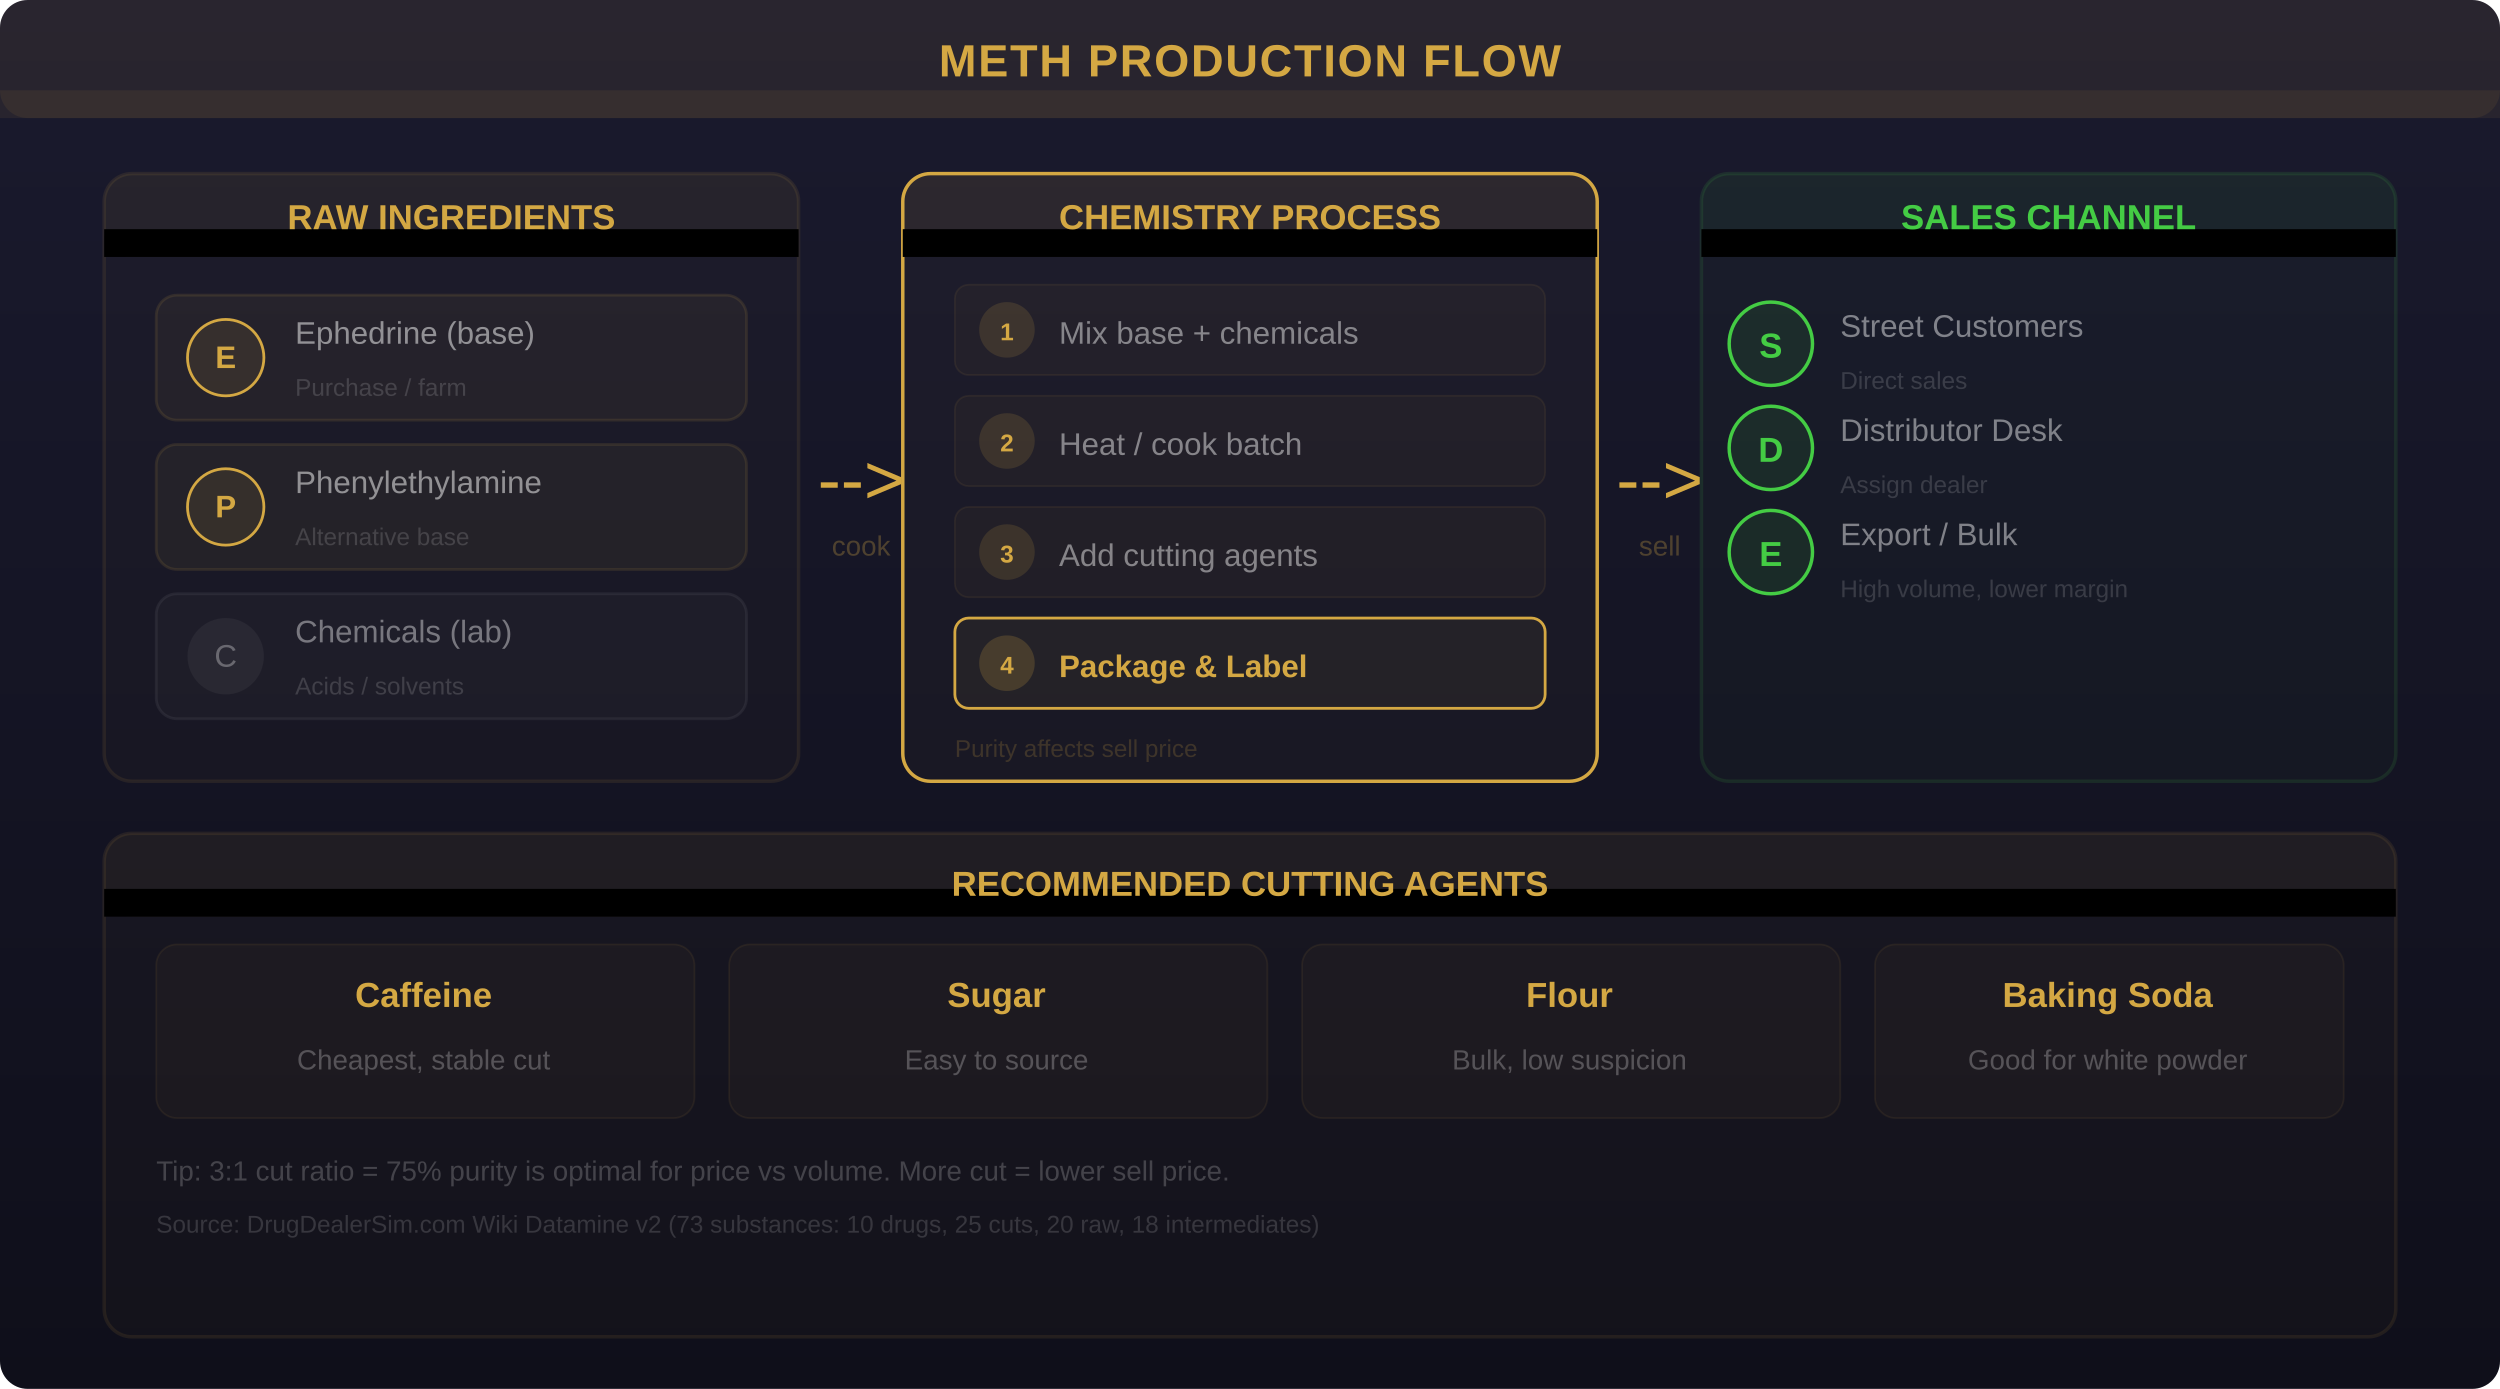
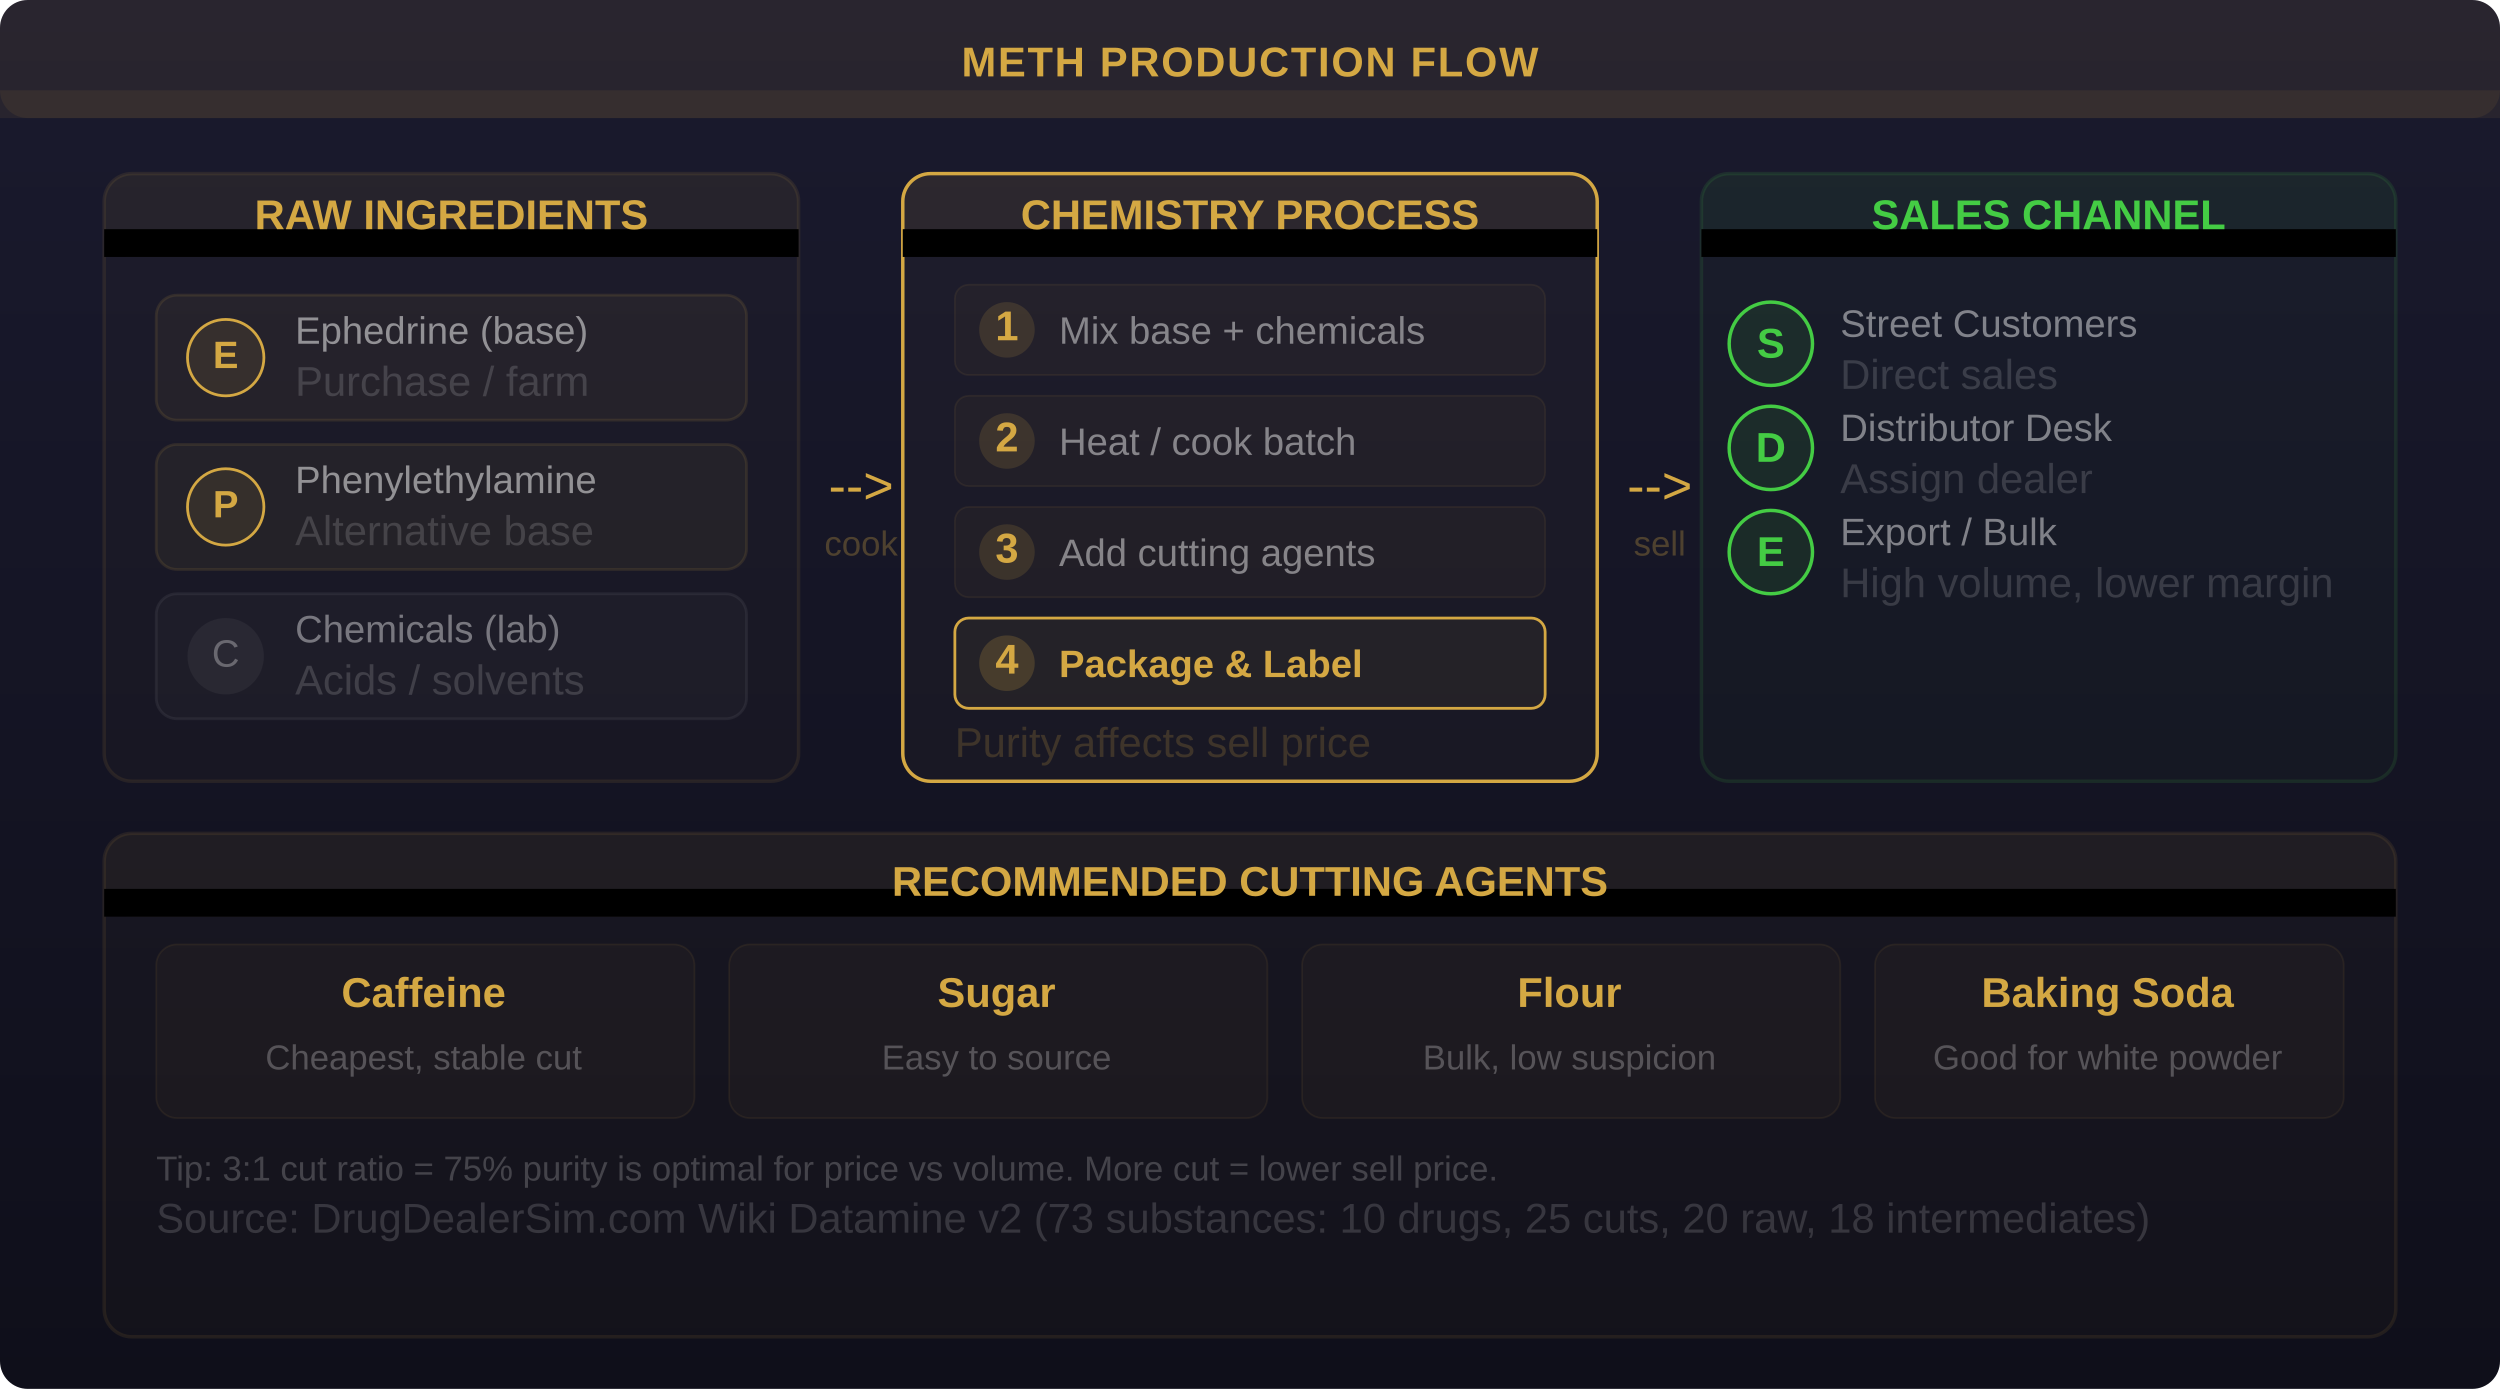
<svg xmlns="http://www.w3.org/2000/svg" viewBox="0 0 720 400" width="720" height="400">
  <defs>
    <linearGradient id="bg" x1="0" y1="0" x2="0" y2="1">
      <stop offset="0%" stop-color="#1a1a2e" />
      <stop offset="100%" stop-color="#0f0f1a" />
    </linearGradient>
  </defs>
  <rect width="720" height="400" fill="url(#bg)" rx="8" />
  <rect x="0" y="0" width="720" height="34" fill="rgba(212,168,67,0.08)" rx="8" />
  <rect x="0" y="26" width="720" height="8" fill="rgba(212,168,67,0.08)" />
-   <text x="360" y="22" text-anchor="middle" fill="#d4a843" font-family="'Segoe UI',Arial,sans-serif" font-size="13" font-weight="bold" letter-spacing="0.5">METH PRODUCTION FLOW</text>
+   <text x="360" y="22" text-anchor="middle" fill="#d4a843" font-family="'Segoe UI',Arial,sans-serif" font-size="12" font-weight="bold" letter-spacing="0.5">METH PRODUCTION FLOW</text>
  <rect x="30" y="50" width="200" height="175" rx="8" fill="rgba(212,168,67,0.02)" stroke="rgba(212,168,67,0.1)" stroke-width="1" />
  <rect x="30" y="50" width="200" height="24" rx="8" fill="rgba(212,168,67,0.06)" />
  <rect x="30" y="66" width="200" height="8" />
-   <text x="130" y="66" text-anchor="middle" fill="#d4a843" font-family="Arial,sans-serif" font-size="10" font-weight="bold">RAW INGREDIENTS</text>
+   <text x="130" y="66" text-anchor="middle" fill="#d4a843" font-family="Arial,sans-serif" font-size="12" font-weight="bold">RAW INGREDIENTS</text>
  <rect x="45" y="85" width="170" height="36" rx="6" fill="rgba(212,168,67,0.06)" stroke="rgba(212,168,67,0.12)" stroke-width="0.8" />
  <circle cx="65" cy="103" r="11" fill="rgba(212,168,67,0.1)" stroke="#d4a843" stroke-width="0.8" />
-   <text x="65" y="106" text-anchor="middle" fill="#d4a843" font-family="Arial,sans-serif" font-size="9" font-weight="bold">E</text>
-   <text x="85" y="99" fill="rgba(255,255,255,0.5)" font-family="Arial,sans-serif" font-size="9">Ephedrine (base)</text>
-   <text x="85" y="114" fill="rgba(255,255,255,0.15)" font-family="Arial,sans-serif" font-size="7">Purchase / farm</text>
+   <text x="65" y="106" text-anchor="middle" fill="#d4a843" font-family="Arial,sans-serif" font-size="11" font-weight="bold">E</text>
+   <text x="85" y="99" fill="rgba(255,255,255,0.5)" font-family="Arial,sans-serif" font-size="11">Ephedrine (base)</text>
+   <text x="85" y="114" fill="rgba(255,255,255,0.15)" font-family="Arial,sans-serif" font-size="12">Purchase / farm</text>
  <rect x="45" y="128" width="170" height="36" rx="6" fill="rgba(212,168,67,0.06)" stroke="rgba(212,168,67,0.12)" stroke-width="0.8" />
  <circle cx="65" cy="146" r="11" fill="rgba(212,168,67,0.1)" stroke="#d4a843" stroke-width="0.8" />
-   <text x="65" y="149" text-anchor="middle" fill="#d4a843" font-family="Arial,sans-serif" font-size="9" font-weight="bold">P</text>
-   <text x="85" y="142" fill="rgba(255,255,255,0.5)" font-family="Arial,sans-serif" font-size="9">Phenylethylamine</text>
-   <text x="85" y="157" fill="rgba(255,255,255,0.15)" font-family="Arial,sans-serif" font-size="7">Alternative base</text>
+   <text x="65" y="149" text-anchor="middle" fill="#d4a843" font-family="Arial,sans-serif" font-size="11" font-weight="bold">P</text>
+   <text x="85" y="142" fill="rgba(255,255,255,0.5)" font-family="Arial,sans-serif" font-size="11">Phenylethylamine</text>
+   <text x="85" y="157" fill="rgba(255,255,255,0.15)" font-family="Arial,sans-serif" font-size="12">Alternative base</text>
  <rect x="45" y="171" width="170" height="36" rx="6" fill="rgba(255,255,255,0.02)" stroke="rgba(255,255,255,0.06)" stroke-width="0.8" />
  <circle cx="65" cy="189" r="11" fill="rgba(255,255,255,0.05)" />
-   <text x="65" y="192" text-anchor="middle" fill="rgba(255,255,255,0.3)" font-family="Arial,sans-serif" font-size="9">C</text>
-   <text x="85" y="185" fill="rgba(255,255,255,0.4)" font-family="Arial,sans-serif" font-size="9">Chemicals (lab)</text>
-   <text x="85" y="200" fill="rgba(255,255,255,0.15)" font-family="Arial,sans-serif" font-size="7">Acids / solvents</text>
-   <text x="248" y="145" text-anchor="middle" fill="#d4a843" font-family="Arial,sans-serif" font-size="20">--&gt;</text>
-   <text x="248" y="160" text-anchor="middle" fill="rgba(212,168,67,0.3)" font-family="Arial,sans-serif" font-size="8">cook</text>
+   <text x="65" y="192" text-anchor="middle" fill="rgba(255,255,255,0.3)" font-family="Arial,sans-serif" font-size="11">C</text>
+   <text x="85" y="185" fill="rgba(255,255,255,0.4)" font-family="Arial,sans-serif" font-size="11">Chemicals (lab)</text>
+   <text x="85" y="200" fill="rgba(255,255,255,0.15)" font-family="Arial,sans-serif" font-size="12">Acids / solvents</text>
+   <text x="248" y="145" text-anchor="middle" fill="#d4a843" font-family="Arial,sans-serif" font-size="15">--&gt;</text>
+   <text x="248" y="160" text-anchor="middle" fill="rgba(212,168,67,0.3)" font-family="Arial,sans-serif" font-size="10">cook</text>
  <rect x="260" y="50" width="200" height="175" rx="8" fill="rgba(212,168,67,0.03)" stroke="#d4a843" stroke-width="1" />
  <rect x="260" y="50" width="200" height="24" rx="8" fill="rgba(212,168,67,0.08)" />
  <rect x="260" y="66" width="200" height="8" />
-   <text x="360" y="66" text-anchor="middle" fill="#d4a843" font-family="Arial,sans-serif" font-size="10" font-weight="bold">CHEMISTRY PROCESS</text>
+   <text x="360" y="66" text-anchor="middle" fill="#d4a843" font-family="Arial,sans-serif" font-size="12" font-weight="bold">CHEMISTRY PROCESS</text>
  <rect x="275" y="82" width="170" height="26" rx="4" fill="rgba(212,168,67,0.04)" stroke="rgba(212,168,67,0.08)" stroke-width="0.5" />
  <circle cx="290" cy="95" r="8" fill="rgba(212,168,67,0.15)" />
-   <text x="290" y="98" text-anchor="middle" fill="#d4a843" font-family="Arial,sans-serif" font-size="7" font-weight="bold">1</text>
-   <text x="305" y="99" fill="rgba(255,255,255,0.45)" font-family="Arial,sans-serif" font-size="9">Mix base + chemicals</text>
+   <text x="290" y="98" text-anchor="middle" fill="#d4a843" font-family="Arial,sans-serif" font-size="12" font-weight="bold">1</text>
+   <text x="305" y="99" fill="rgba(255,255,255,0.45)" font-family="Arial,sans-serif" font-size="11">Mix base + chemicals</text>
  <rect x="275" y="114" width="170" height="26" rx="4" fill="rgba(212,168,67,0.04)" stroke="rgba(212,168,67,0.08)" stroke-width="0.5" />
  <circle cx="290" cy="127" r="8" fill="rgba(212,168,67,0.15)" />
-   <text x="290" y="130" text-anchor="middle" fill="#d4a843" font-family="Arial,sans-serif" font-size="7" font-weight="bold">2</text>
-   <text x="305" y="131" fill="rgba(255,255,255,0.45)" font-family="Arial,sans-serif" font-size="9">Heat / cook batch</text>
+   <text x="290" y="130" text-anchor="middle" fill="#d4a843" font-family="Arial,sans-serif" font-size="12" font-weight="bold">2</text>
+   <text x="305" y="131" fill="rgba(255,255,255,0.45)" font-family="Arial,sans-serif" font-size="11">Heat / cook batch</text>
  <rect x="275" y="146" width="170" height="26" rx="4" fill="rgba(212,168,67,0.04)" stroke="rgba(212,168,67,0.08)" stroke-width="0.5" />
  <circle cx="290" cy="159" r="8" fill="rgba(212,168,67,0.15)" />
-   <text x="290" y="162" text-anchor="middle" fill="#d4a843" font-family="Arial,sans-serif" font-size="7" font-weight="bold">3</text>
-   <text x="305" y="163" fill="rgba(255,255,255,0.45)" font-family="Arial,sans-serif" font-size="9">Add cutting agents</text>
+   <text x="290" y="162" text-anchor="middle" fill="#d4a843" font-family="Arial,sans-serif" font-size="12" font-weight="bold">3</text>
+   <text x="305" y="163" fill="rgba(255,255,255,0.45)" font-family="Arial,sans-serif" font-size="11">Add cutting agents</text>
  <rect x="275" y="178" width="170" height="26" rx="4" fill="rgba(212,168,67,0.06)" stroke="#d4a843" stroke-width="0.8" />
  <circle cx="290" cy="191" r="8" fill="rgba(212,168,67,0.2)" />
-   <text x="290" y="194" text-anchor="middle" fill="#d4a843" font-family="Arial,sans-serif" font-size="7" font-weight="bold">4</text>
-   <text x="305" y="195" fill="#d4a843" font-family="Arial,sans-serif" font-size="9" font-weight="bold">Package &amp; Label</text>
-   <text x="275" y="218" fill="rgba(212,168,67,0.2)" font-family="Arial,sans-serif" font-size="7">Purity affects sell price</text>
-   <text x="478" y="145" text-anchor="middle" fill="#d4a843" font-family="Arial,sans-serif" font-size="20">--&gt;</text>
-   <text x="478" y="160" text-anchor="middle" fill="rgba(212,168,67,0.3)" font-family="Arial,sans-serif" font-size="8">sell</text>
+   <text x="290" y="194" text-anchor="middle" fill="#d4a843" font-family="Arial,sans-serif" font-size="12" font-weight="bold">4</text>
+   <text x="305" y="195" fill="#d4a843" font-family="Arial,sans-serif" font-size="11" font-weight="bold">Package &amp; Label</text>
+   <text x="275" y="218" fill="rgba(212,168,67,0.2)" font-family="Arial,sans-serif" font-size="12">Purity affects sell price</text>
+   <text x="478" y="145" text-anchor="middle" fill="#d4a843" font-family="Arial,sans-serif" font-size="15">--&gt;</text>
+   <text x="478" y="160" text-anchor="middle" fill="rgba(212,168,67,0.3)" font-family="Arial,sans-serif" font-size="10">sell</text>
  <rect x="490" y="50" width="200" height="175" rx="8" fill="rgba(68,204,68,0.02)" stroke="rgba(68,204,68,0.12)" stroke-width="1" />
  <rect x="490" y="50" width="200" height="24" rx="8" fill="rgba(68,204,68,0.05)" />
  <rect x="490" y="66" width="200" height="8" />
-   <text x="590" y="66" text-anchor="middle" fill="#44cc44" font-family="Arial,sans-serif" font-size="10" font-weight="bold">SALES CHANNEL</text>
+   <text x="590" y="66" text-anchor="middle" fill="#44cc44" font-family="Arial,sans-serif" font-size="12" font-weight="bold">SALES CHANNEL</text>
  <circle cx="510" cy="99" r="12" fill="rgba(68,204,68,0.1)" stroke="#44cc44" stroke-width="1" />
-   <text x="510" y="103" text-anchor="middle" fill="#44cc44" font-family="Arial,sans-serif" font-size="10" font-weight="bold">S</text>
-   <text x="530" y="97" fill="rgba(255,255,255,0.45)" font-family="Arial,sans-serif" font-size="9">Street Customers</text>
-   <text x="530" y="112" fill="rgba(255,255,255,0.15)" font-family="Arial,sans-serif" font-size="7">Direct sales</text>
+   <text x="510" y="103" text-anchor="middle" fill="#44cc44" font-family="Arial,sans-serif" font-size="12" font-weight="bold">S</text>
+   <text x="530" y="97" fill="rgba(255,255,255,0.45)" font-family="Arial,sans-serif" font-size="11">Street Customers</text>
+   <text x="530" y="112" fill="rgba(255,255,255,0.15)" font-family="Arial,sans-serif" font-size="12">Direct sales</text>
  <circle cx="510" cy="129" r="12" fill="rgba(68,204,68,0.1)" stroke="#44cc44" stroke-width="1" />
-   <text x="510" y="133" text-anchor="middle" fill="#44cc44" font-family="Arial,sans-serif" font-size="10" font-weight="bold">D</text>
-   <text x="530" y="127" fill="rgba(255,255,255,0.45)" font-family="Arial,sans-serif" font-size="9">Distributor Desk</text>
-   <text x="530" y="142" fill="rgba(255,255,255,0.15)" font-family="Arial,sans-serif" font-size="7">Assign dealer</text>
+   <text x="510" y="133" text-anchor="middle" fill="#44cc44" font-family="Arial,sans-serif" font-size="12" font-weight="bold">D</text>
+   <text x="530" y="127" fill="rgba(255,255,255,0.45)" font-family="Arial,sans-serif" font-size="11">Distributor Desk</text>
+   <text x="530" y="142" fill="rgba(255,255,255,0.15)" font-family="Arial,sans-serif" font-size="12">Assign dealer</text>
  <circle cx="510" cy="159" r="12" fill="rgba(68,204,68,0.1)" stroke="#44cc44" stroke-width="1" />
-   <text x="510" y="163" text-anchor="middle" fill="#44cc44" font-family="Arial,sans-serif" font-size="10" font-weight="bold">E</text>
-   <text x="530" y="157" fill="rgba(255,255,255,0.45)" font-family="Arial,sans-serif" font-size="9">Export / Bulk</text>
-   <text x="530" y="172" fill="rgba(255,255,255,0.15)" font-family="Arial,sans-serif" font-size="7">High volume, lower margin</text>
+   <text x="510" y="163" text-anchor="middle" fill="#44cc44" font-family="Arial,sans-serif" font-size="12" font-weight="bold">E</text>
+   <text x="530" y="157" fill="rgba(255,255,255,0.45)" font-family="Arial,sans-serif" font-size="11">Export / Bulk</text>
+   <text x="530" y="172" fill="rgba(255,255,255,0.15)" font-family="Arial,sans-serif" font-size="12">High volume, lower margin</text>
  <rect x="30" y="240" width="660" height="145" rx="8" fill="rgba(212,168,67,0.02)" stroke="rgba(212,168,67,0.1)" stroke-width="1" />
  <rect x="30" y="240" width="660" height="24" rx="8" fill="rgba(212,168,67,0.05)" />
  <rect x="30" y="256" width="660" height="8" />
-   <text x="360" y="258" text-anchor="middle" fill="#d4a843" font-family="Arial,sans-serif" font-size="10" font-weight="bold">RECOMMENDED CUTTING AGENTS</text>
+   <text x="360" y="258" text-anchor="middle" fill="#d4a843" font-family="Arial,sans-serif" font-size="12" font-weight="bold">RECOMMENDED CUTTING AGENTS</text>
  <rect x="45" y="272" width="155" height="50" rx="6" fill="rgba(212,168,67,0.04)" stroke="rgba(212,168,67,0.08)" stroke-width="0.5" />
-   <text x="122" y="290" text-anchor="middle" fill="#d4a843" font-family="Arial,sans-serif" font-size="10" font-weight="bold">Caffeine</text>
-   <text x="122" y="308" text-anchor="middle" fill="rgba(255,255,255,0.25)" font-family="Arial,sans-serif" font-size="8">Cheapest, stable cut</text>
+   <text x="122" y="290" text-anchor="middle" fill="#d4a843" font-family="Arial,sans-serif" font-size="12" font-weight="bold">Caffeine</text>
+   <text x="122" y="308" text-anchor="middle" fill="rgba(255,255,255,0.25)" font-family="Arial,sans-serif" font-size="10">Cheapest, stable cut</text>
  <rect x="210" y="272" width="155" height="50" rx="6" fill="rgba(212,168,67,0.04)" stroke="rgba(212,168,67,0.08)" stroke-width="0.5" />
-   <text x="287" y="290" text-anchor="middle" fill="#d4a843" font-family="Arial,sans-serif" font-size="10" font-weight="bold">Sugar</text>
-   <text x="287" y="308" text-anchor="middle" fill="rgba(255,255,255,0.25)" font-family="Arial,sans-serif" font-size="8">Easy to source</text>
+   <text x="287" y="290" text-anchor="middle" fill="#d4a843" font-family="Arial,sans-serif" font-size="12" font-weight="bold">Sugar</text>
+   <text x="287" y="308" text-anchor="middle" fill="rgba(255,255,255,0.25)" font-family="Arial,sans-serif" font-size="10">Easy to source</text>
  <rect x="375" y="272" width="155" height="50" rx="6" fill="rgba(212,168,67,0.04)" stroke="rgba(212,168,67,0.08)" stroke-width="0.5" />
-   <text x="452" y="290" text-anchor="middle" fill="#d4a843" font-family="Arial,sans-serif" font-size="10" font-weight="bold">Flour</text>
-   <text x="452" y="308" text-anchor="middle" fill="rgba(255,255,255,0.25)" font-family="Arial,sans-serif" font-size="8">Bulk, low suspicion</text>
+   <text x="452" y="290" text-anchor="middle" fill="#d4a843" font-family="Arial,sans-serif" font-size="12" font-weight="bold">Flour</text>
+   <text x="452" y="308" text-anchor="middle" fill="rgba(255,255,255,0.25)" font-family="Arial,sans-serif" font-size="10">Bulk, low suspicion</text>
  <rect x="540" y="272" width="135" height="50" rx="6" fill="rgba(212,168,67,0.04)" stroke="rgba(212,168,67,0.08)" stroke-width="0.5" />
-   <text x="607" y="290" text-anchor="middle" fill="#d4a843" font-family="Arial,sans-serif" font-size="10" font-weight="bold">Baking Soda</text>
-   <text x="607" y="308" text-anchor="middle" fill="rgba(255,255,255,0.25)" font-family="Arial,sans-serif" font-size="8">Good for white powder</text>
-   <text x="45" y="340" fill="rgba(255,255,255,0.2)" font-family="Arial,sans-serif" font-size="8">Tip: 3:1 cut ratio = 75% purity is optimal for price vs volume. More cut = lower sell price.</text>
-   <text x="45" y="355" fill="rgba(255,255,255,0.15)" font-family="Arial,sans-serif" font-size="7">Source: DrugDealerSim.com Wiki Datamine v2 (73 substances: 10 drugs, 25 cuts, 20 raw, 18 intermediates)</text>
+   <text x="607" y="290" text-anchor="middle" fill="#d4a843" font-family="Arial,sans-serif" font-size="12" font-weight="bold">Baking Soda</text>
+   <text x="607" y="308" text-anchor="middle" fill="rgba(255,255,255,0.25)" font-family="Arial,sans-serif" font-size="10">Good for white powder</text>
+   <text x="45" y="340" fill="rgba(255,255,255,0.2)" font-family="Arial,sans-serif" font-size="10">Tip: 3:1 cut ratio = 75% purity is optimal for price vs volume. More cut = lower sell price.</text>
+   <text x="45" y="355" fill="rgba(255,255,255,0.15)" font-family="Arial,sans-serif" font-size="12">Source: DrugDealerSim.com Wiki Datamine v2 (73 substances: 10 drugs, 25 cuts, 20 raw, 18 intermediates)</text>
</svg>
